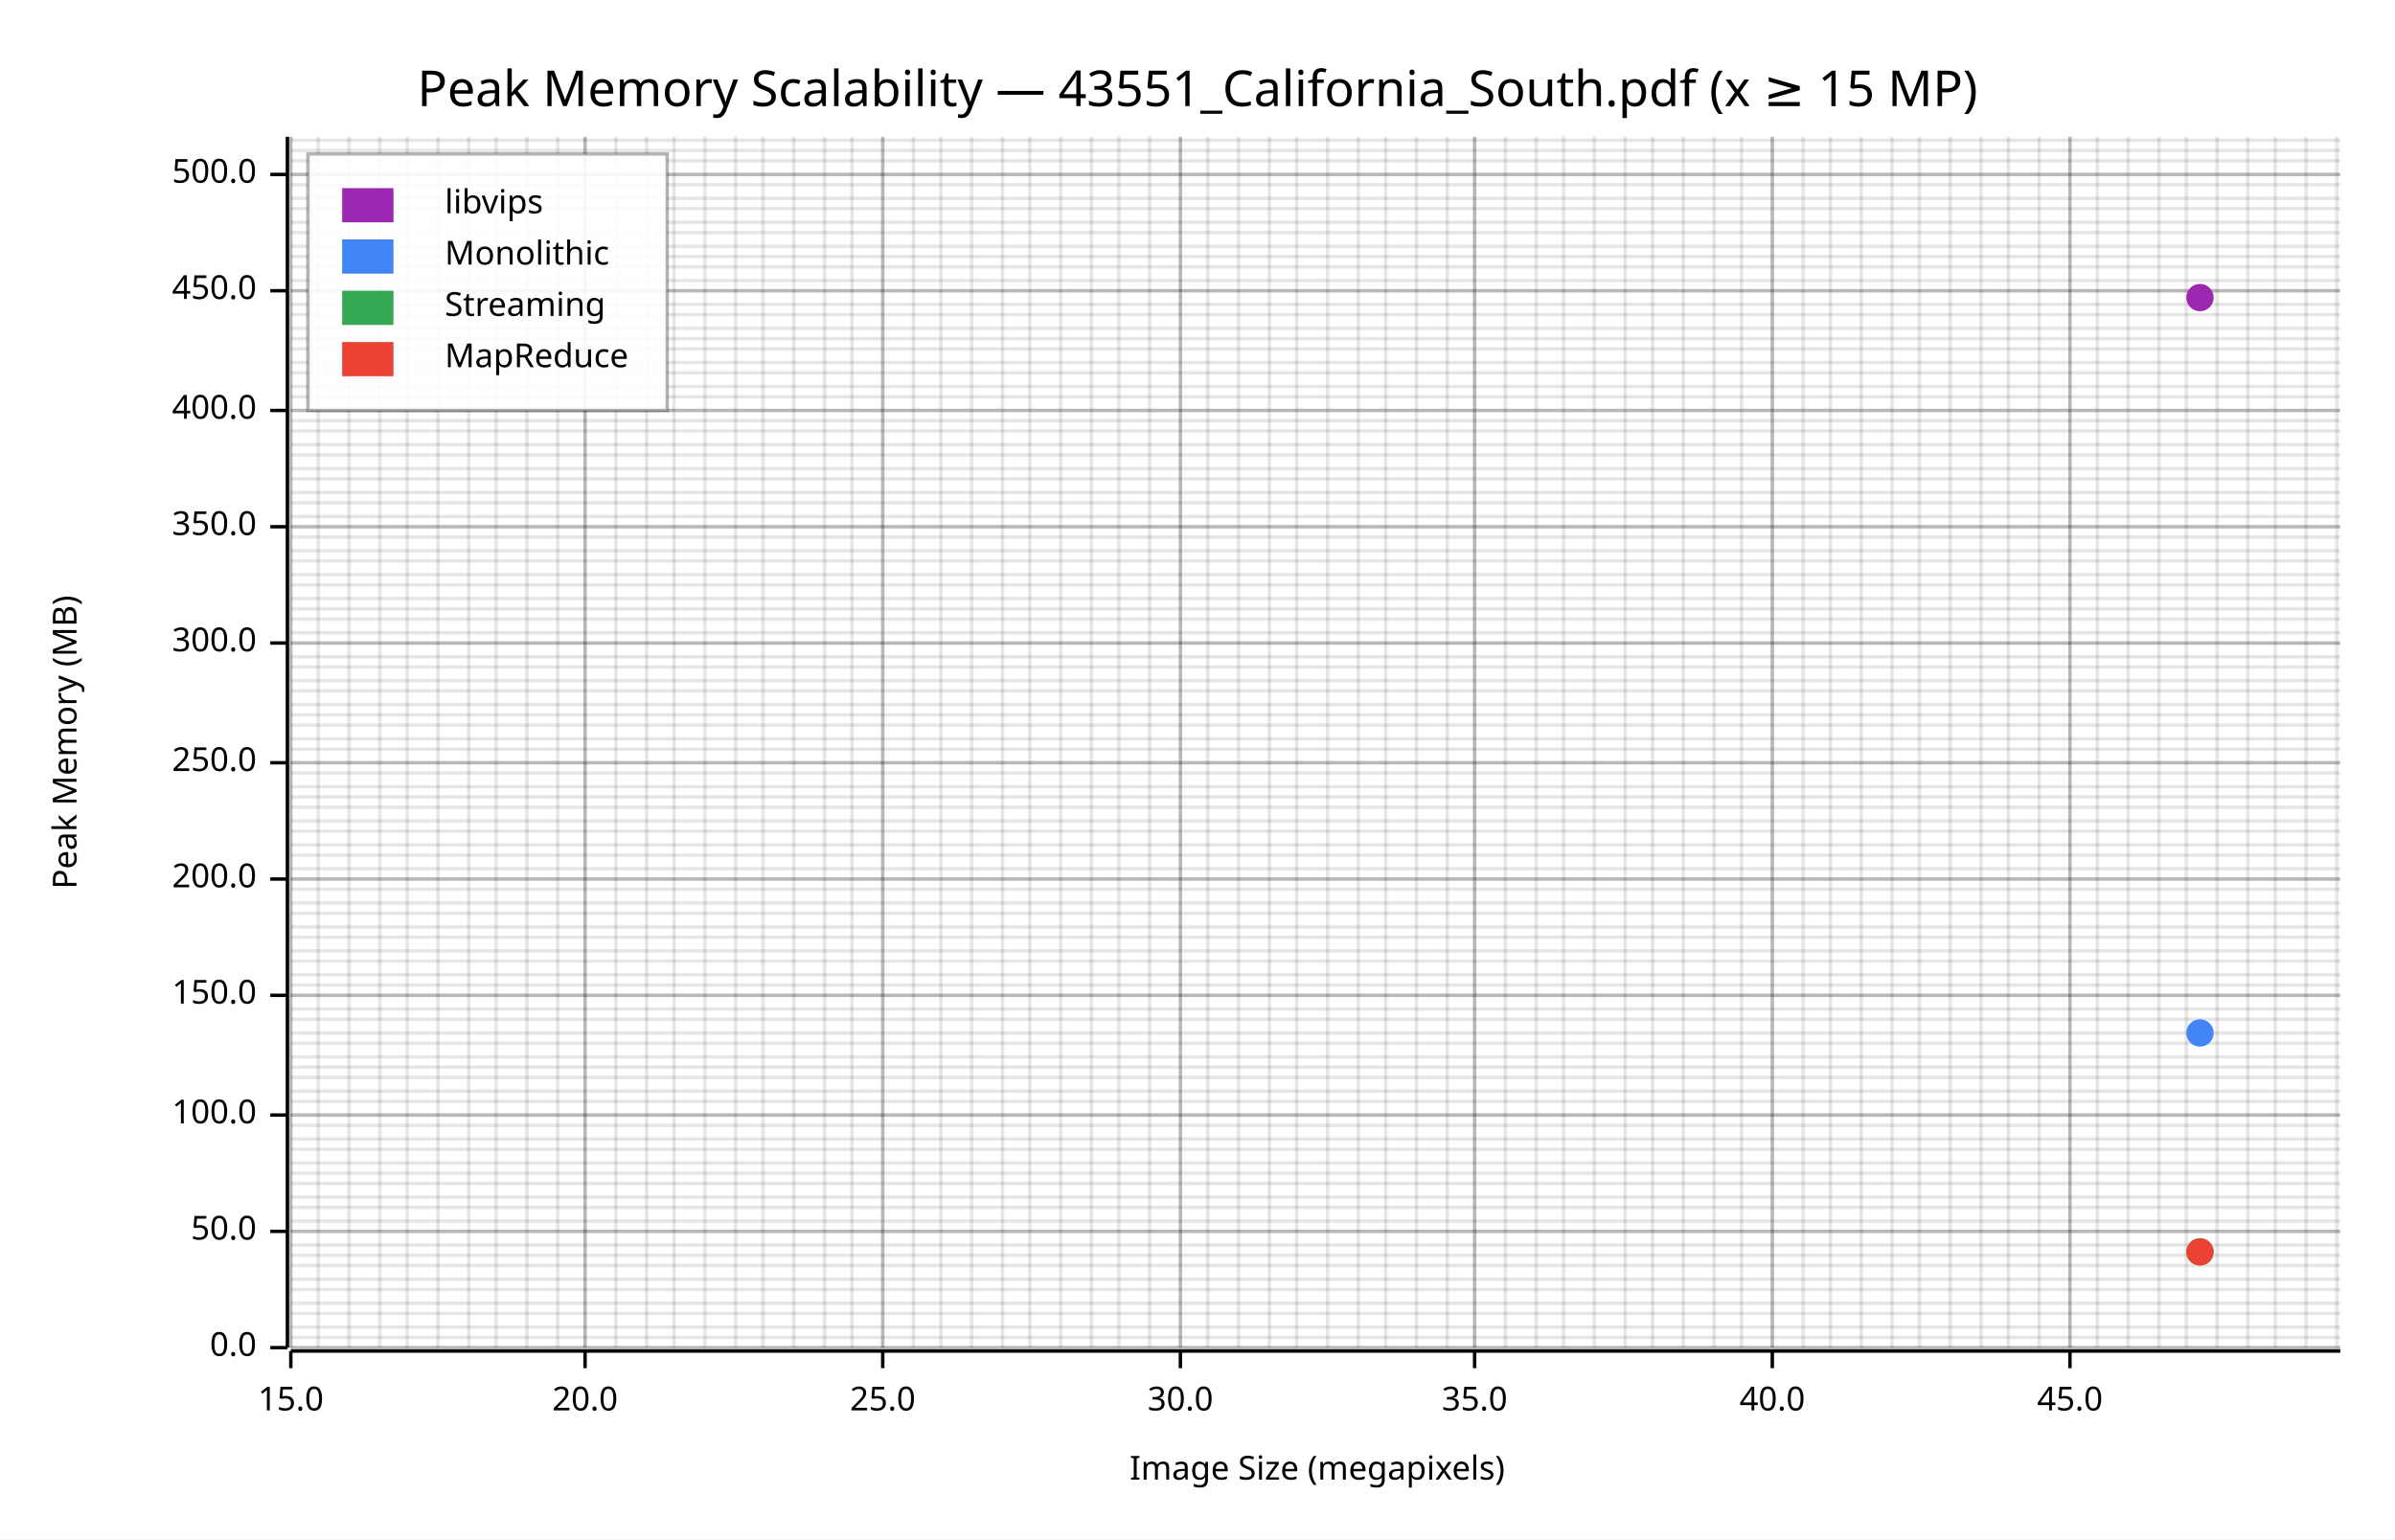
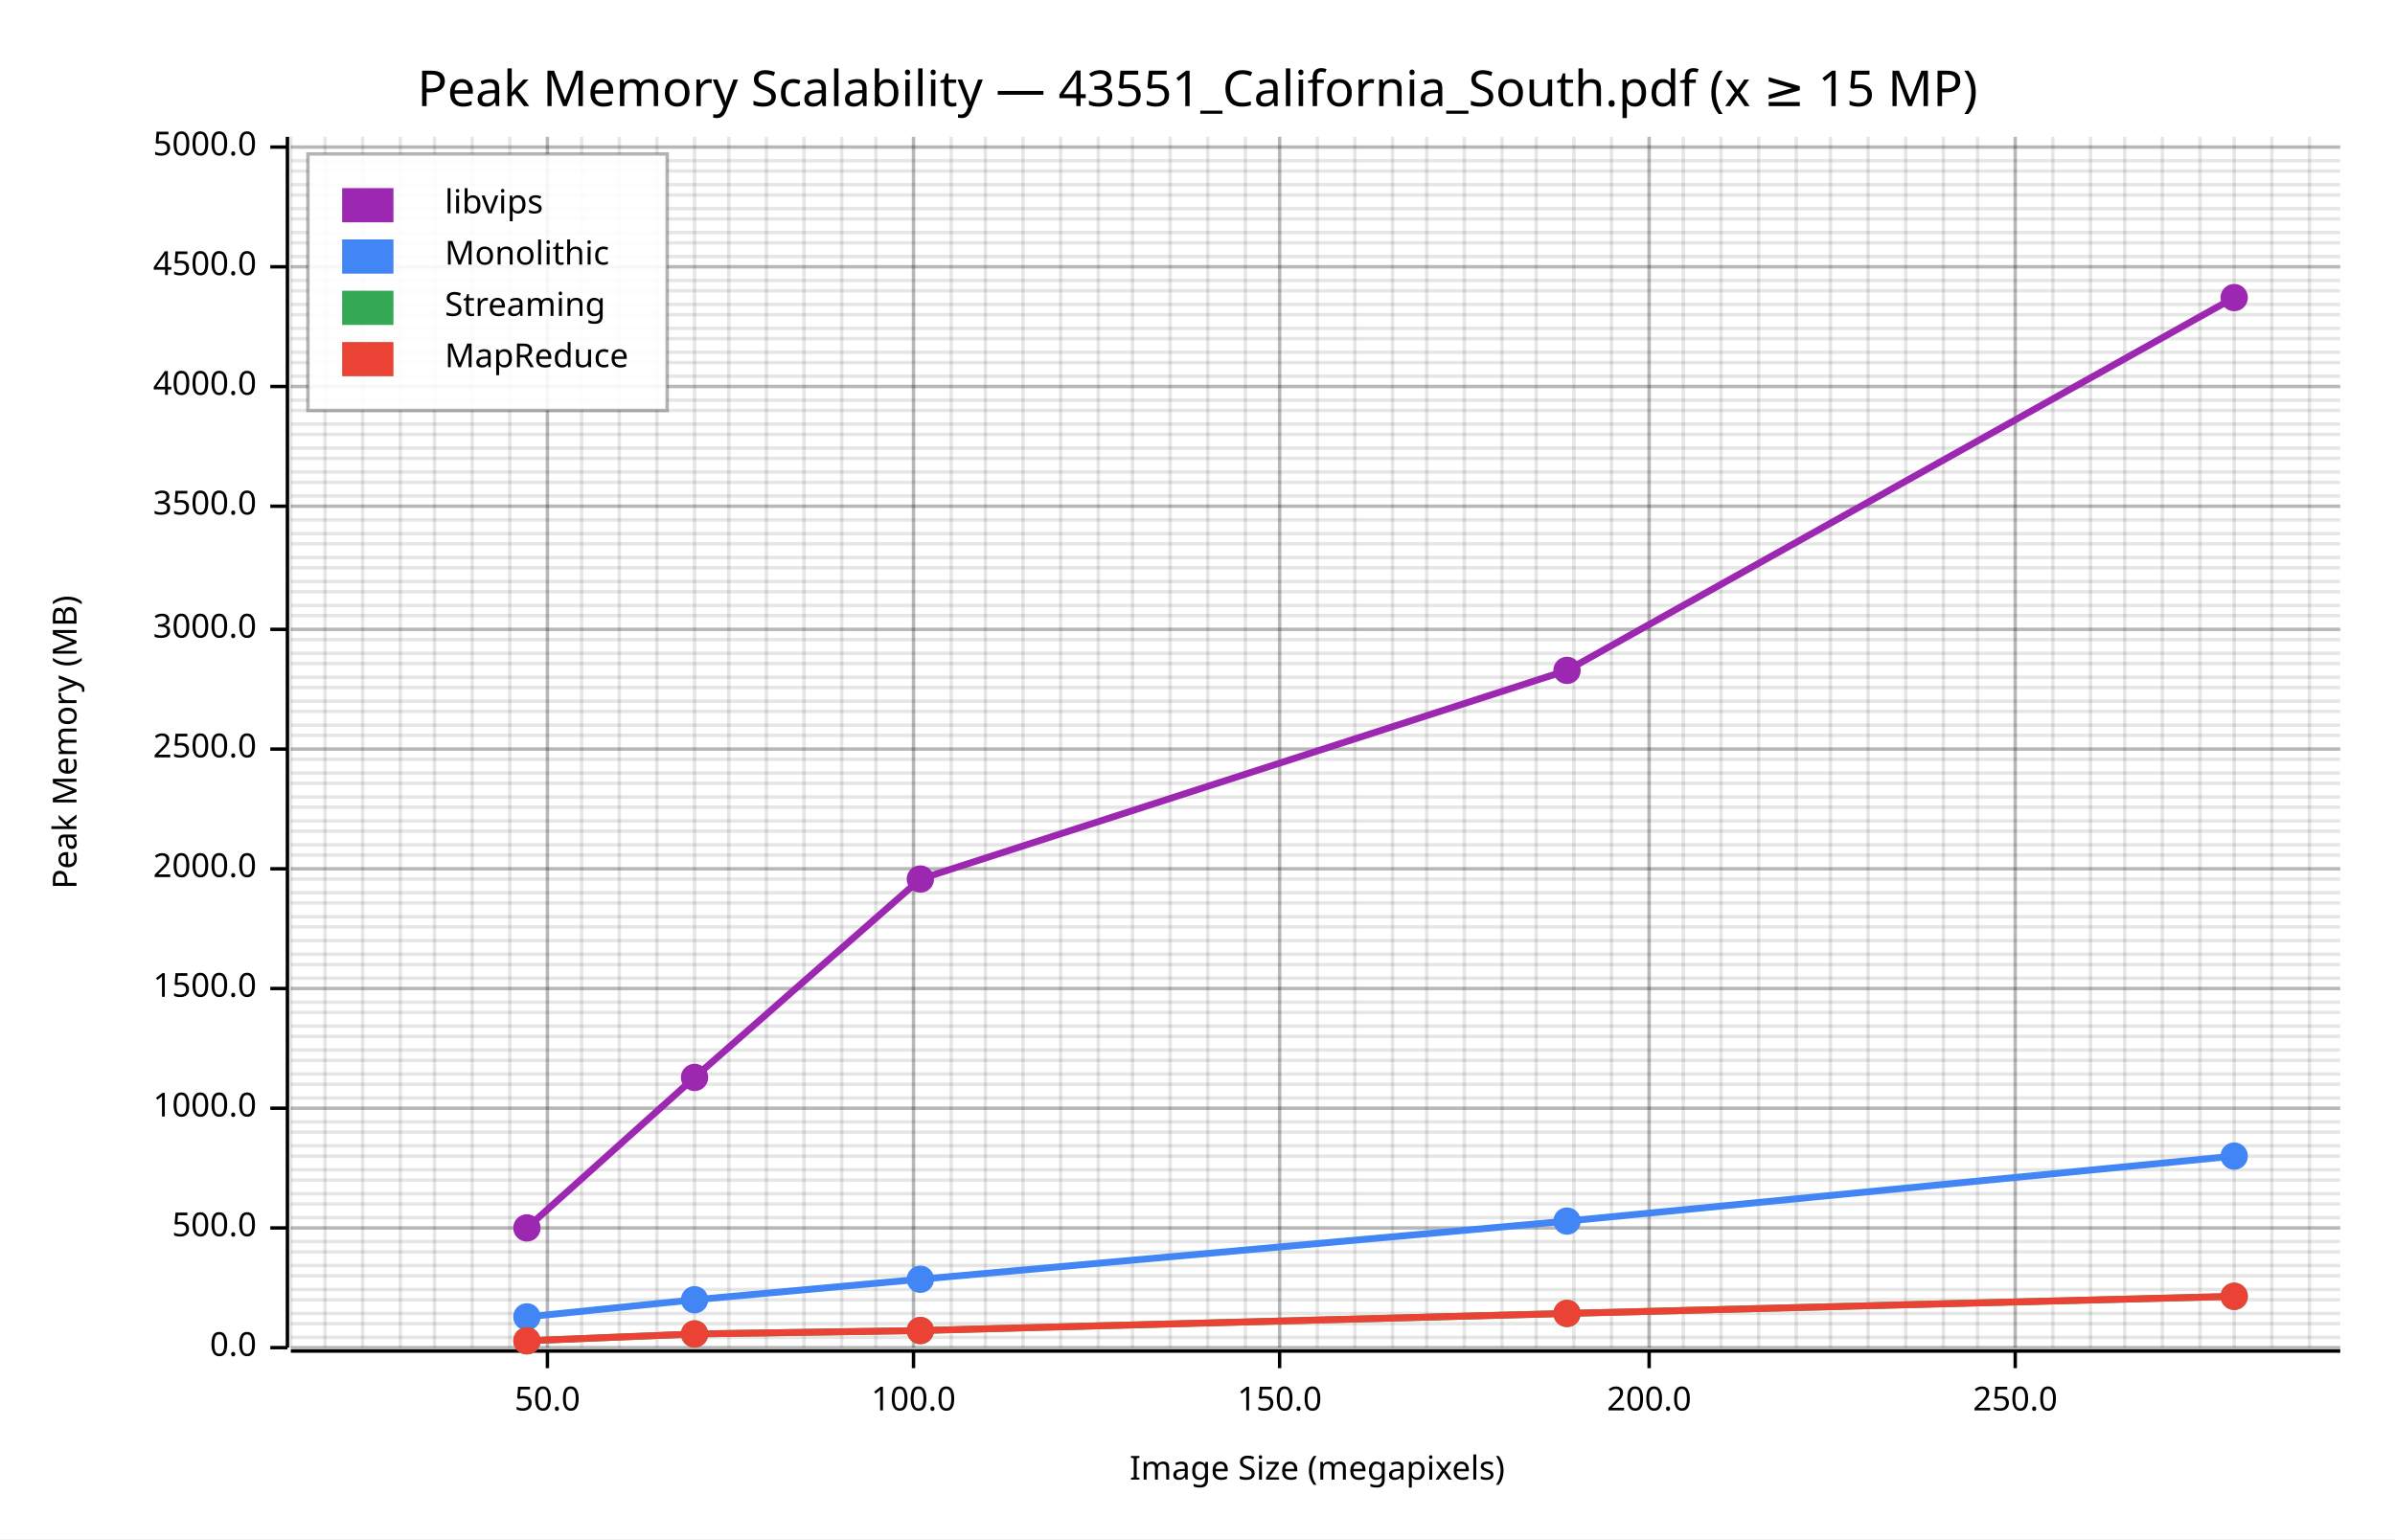
<svg xmlns="http://www.w3.org/2000/svg" width="700" height="450" viewBox="0 0 700 450">
  <rect x="0" y="0" width="700" height="450" opacity="1" fill="#FFFFFF" stroke="none" />
  <text x="350" y="20" dy="0.76em" text-anchor="middle" font-family="sans-serif" font-size="14.516" opacity="1" fill="#000000">
Peak Memory Scalability — 43551_California_South.pdf  (x ≥ 15 MP)
</text>
  <line opacity="0.1" stroke="#000000" stroke-width="1" x1="85" y1="394" x2="85" y2="40" />
-   <line opacity="0.1" stroke="#000000" stroke-width="1" x1="93" y1="394" x2="93" y2="40" />
-   <line opacity="0.1" stroke="#000000" stroke-width="1" x1="102" y1="394" x2="102" y2="40" />
-   <line opacity="0.1" stroke="#000000" stroke-width="1" x1="111" y1="394" x2="111" y2="40" />
-   <line opacity="0.1" stroke="#000000" stroke-width="1" x1="119" y1="394" x2="119" y2="40" />
-   <line opacity="0.1" stroke="#000000" stroke-width="1" x1="128" y1="394" x2="128" y2="40" />
-   <line opacity="0.1" stroke="#000000" stroke-width="1" x1="137" y1="394" x2="137" y2="40" />
-   <line opacity="0.1" stroke="#000000" stroke-width="1" x1="145" y1="394" x2="145" y2="40" />
-   <line opacity="0.1" stroke="#000000" stroke-width="1" x1="154" y1="394" x2="154" y2="40" />
-   <line opacity="0.1" stroke="#000000" stroke-width="1" x1="163" y1="394" x2="163" y2="40" />
-   <line opacity="0.1" stroke="#000000" stroke-width="1" x1="171" y1="394" x2="171" y2="40" />
-   <line opacity="0.1" stroke="#000000" stroke-width="1" x1="180" y1="394" x2="180" y2="40" />
-   <line opacity="0.1" stroke="#000000" stroke-width="1" x1="189" y1="394" x2="189" y2="40" />
-   <line opacity="0.1" stroke="#000000" stroke-width="1" x1="197" y1="394" x2="197" y2="40" />
-   <line opacity="0.1" stroke="#000000" stroke-width="1" x1="206" y1="394" x2="206" y2="40" />
-   <line opacity="0.1" stroke="#000000" stroke-width="1" x1="215" y1="394" x2="215" y2="40" />
-   <line opacity="0.1" stroke="#000000" stroke-width="1" x1="223" y1="394" x2="223" y2="40" />
-   <line opacity="0.1" stroke="#000000" stroke-width="1" x1="232" y1="394" x2="232" y2="40" />
-   <line opacity="0.1" stroke="#000000" stroke-width="1" x1="241" y1="394" x2="241" y2="40" />
-   <line opacity="0.1" stroke="#000000" stroke-width="1" x1="249" y1="394" x2="249" y2="40" />
-   <line opacity="0.1" stroke="#000000" stroke-width="1" x1="258" y1="394" x2="258" y2="40" />
+   <line opacity="0.1" stroke="#000000" stroke-width="1" x1="95" y1="394" x2="95" y2="40" />
+   <line opacity="0.1" stroke="#000000" stroke-width="1" x1="106" y1="394" x2="106" y2="40" />
+   <line opacity="0.1" stroke="#000000" stroke-width="1" x1="117" y1="394" x2="117" y2="40" />
+   <line opacity="0.1" stroke="#000000" stroke-width="1" x1="127" y1="394" x2="127" y2="40" />
+   <line opacity="0.1" stroke="#000000" stroke-width="1" x1="138" y1="394" x2="138" y2="40" />
+   <line opacity="0.1" stroke="#000000" stroke-width="1" x1="149" y1="394" x2="149" y2="40" />
+   <line opacity="0.1" stroke="#000000" stroke-width="1" x1="160" y1="394" x2="160" y2="40" />
+   <line opacity="0.1" stroke="#000000" stroke-width="1" x1="170" y1="394" x2="170" y2="40" />
+   <line opacity="0.1" stroke="#000000" stroke-width="1" x1="181" y1="394" x2="181" y2="40" />
+   <line opacity="0.1" stroke="#000000" stroke-width="1" x1="192" y1="394" x2="192" y2="40" />
+   <line opacity="0.1" stroke="#000000" stroke-width="1" x1="203" y1="394" x2="203" y2="40" />
+   <line opacity="0.1" stroke="#000000" stroke-width="1" x1="213" y1="394" x2="213" y2="40" />
+   <line opacity="0.1" stroke="#000000" stroke-width="1" x1="224" y1="394" x2="224" y2="40" />
+   <line opacity="0.1" stroke="#000000" stroke-width="1" x1="235" y1="394" x2="235" y2="40" />
+   <line opacity="0.1" stroke="#000000" stroke-width="1" x1="246" y1="394" x2="246" y2="40" />
+   <line opacity="0.1" stroke="#000000" stroke-width="1" x1="256" y1="394" x2="256" y2="40" />
  <line opacity="0.1" stroke="#000000" stroke-width="1" x1="267" y1="394" x2="267" y2="40" />
-   <line opacity="0.1" stroke="#000000" stroke-width="1" x1="275" y1="394" x2="275" y2="40" />
-   <line opacity="0.1" stroke="#000000" stroke-width="1" x1="284" y1="394" x2="284" y2="40" />
-   <line opacity="0.1" stroke="#000000" stroke-width="1" x1="293" y1="394" x2="293" y2="40" />
-   <line opacity="0.1" stroke="#000000" stroke-width="1" x1="301" y1="394" x2="301" y2="40" />
+   <line opacity="0.1" stroke="#000000" stroke-width="1" x1="278" y1="394" x2="278" y2="40" />
+   <line opacity="0.1" stroke="#000000" stroke-width="1" x1="288" y1="394" x2="288" y2="40" />
+   <line opacity="0.1" stroke="#000000" stroke-width="1" x1="299" y1="394" x2="299" y2="40" />
  <line opacity="0.1" stroke="#000000" stroke-width="1" x1="310" y1="394" x2="310" y2="40" />
-   <line opacity="0.1" stroke="#000000" stroke-width="1" x1="319" y1="394" x2="319" y2="40" />
-   <line opacity="0.1" stroke="#000000" stroke-width="1" x1="327" y1="394" x2="327" y2="40" />
-   <line opacity="0.1" stroke="#000000" stroke-width="1" x1="336" y1="394" x2="336" y2="40" />
-   <line opacity="0.1" stroke="#000000" stroke-width="1" x1="345" y1="394" x2="345" y2="40" />
+   <line opacity="0.1" stroke="#000000" stroke-width="1" x1="321" y1="394" x2="321" y2="40" />
+   <line opacity="0.1" stroke="#000000" stroke-width="1" x1="331" y1="394" x2="331" y2="40" />
+   <line opacity="0.1" stroke="#000000" stroke-width="1" x1="342" y1="394" x2="342" y2="40" />
  <line opacity="0.1" stroke="#000000" stroke-width="1" x1="353" y1="394" x2="353" y2="40" />
-   <line opacity="0.1" stroke="#000000" stroke-width="1" x1="362" y1="394" x2="362" y2="40" />
-   <line opacity="0.1" stroke="#000000" stroke-width="1" x1="371" y1="394" x2="371" y2="40" />
-   <line opacity="0.1" stroke="#000000" stroke-width="1" x1="379" y1="394" x2="379" y2="40" />
-   <line opacity="0.1" stroke="#000000" stroke-width="1" x1="388" y1="394" x2="388" y2="40" />
-   <line opacity="0.1" stroke="#000000" stroke-width="1" x1="397" y1="394" x2="397" y2="40" />
-   <line opacity="0.1" stroke="#000000" stroke-width="1" x1="405" y1="394" x2="405" y2="40" />
-   <line opacity="0.1" stroke="#000000" stroke-width="1" x1="414" y1="394" x2="414" y2="40" />
-   <line opacity="0.1" stroke="#000000" stroke-width="1" x1="423" y1="394" x2="423" y2="40" />
-   <line opacity="0.1" stroke="#000000" stroke-width="1" x1="431" y1="394" x2="431" y2="40" />
-   <line opacity="0.1" stroke="#000000" stroke-width="1" x1="440" y1="394" x2="440" y2="40" />
+   <line opacity="0.1" stroke="#000000" stroke-width="1" x1="364" y1="394" x2="364" y2="40" />
+   <line opacity="0.1" stroke="#000000" stroke-width="1" x1="374" y1="394" x2="374" y2="40" />
+   <line opacity="0.1" stroke="#000000" stroke-width="1" x1="385" y1="394" x2="385" y2="40" />
+   <line opacity="0.1" stroke="#000000" stroke-width="1" x1="396" y1="394" x2="396" y2="40" />
+   <line opacity="0.1" stroke="#000000" stroke-width="1" x1="407" y1="394" x2="407" y2="40" />
+   <line opacity="0.1" stroke="#000000" stroke-width="1" x1="417" y1="394" x2="417" y2="40" />
+   <line opacity="0.1" stroke="#000000" stroke-width="1" x1="428" y1="394" x2="428" y2="40" />
+   <line opacity="0.1" stroke="#000000" stroke-width="1" x1="439" y1="394" x2="439" y2="40" />
  <line opacity="0.1" stroke="#000000" stroke-width="1" x1="449" y1="394" x2="449" y2="40" />
-   <line opacity="0.1" stroke="#000000" stroke-width="1" x1="457" y1="394" x2="457" y2="40" />
-   <line opacity="0.1" stroke="#000000" stroke-width="1" x1="466" y1="394" x2="466" y2="40" />
-   <line opacity="0.1" stroke="#000000" stroke-width="1" x1="475" y1="394" x2="475" y2="40" />
-   <line opacity="0.1" stroke="#000000" stroke-width="1" x1="483" y1="394" x2="483" y2="40" />
+   <line opacity="0.1" stroke="#000000" stroke-width="1" x1="460" y1="394" x2="460" y2="40" />
+   <line opacity="0.1" stroke="#000000" stroke-width="1" x1="471" y1="394" x2="471" y2="40" />
+   <line opacity="0.1" stroke="#000000" stroke-width="1" x1="482" y1="394" x2="482" y2="40" />
  <line opacity="0.1" stroke="#000000" stroke-width="1" x1="492" y1="394" x2="492" y2="40" />
-   <line opacity="0.1" stroke="#000000" stroke-width="1" x1="501" y1="394" x2="501" y2="40" />
-   <line opacity="0.1" stroke="#000000" stroke-width="1" x1="509" y1="394" x2="509" y2="40" />
-   <line opacity="0.1" stroke="#000000" stroke-width="1" x1="518" y1="394" x2="518" y2="40" />
-   <line opacity="0.1" stroke="#000000" stroke-width="1" x1="527" y1="394" x2="527" y2="40" />
+   <line opacity="0.1" stroke="#000000" stroke-width="1" x1="503" y1="394" x2="503" y2="40" />
+   <line opacity="0.1" stroke="#000000" stroke-width="1" x1="514" y1="394" x2="514" y2="40" />
+   <line opacity="0.1" stroke="#000000" stroke-width="1" x1="525" y1="394" x2="525" y2="40" />
  <line opacity="0.1" stroke="#000000" stroke-width="1" x1="535" y1="394" x2="535" y2="40" />
-   <line opacity="0.1" stroke="#000000" stroke-width="1" x1="544" y1="394" x2="544" y2="40" />
-   <line opacity="0.1" stroke="#000000" stroke-width="1" x1="553" y1="394" x2="553" y2="40" />
-   <line opacity="0.1" stroke="#000000" stroke-width="1" x1="561" y1="394" x2="561" y2="40" />
-   <line opacity="0.1" stroke="#000000" stroke-width="1" x1="570" y1="394" x2="570" y2="40" />
-   <line opacity="0.1" stroke="#000000" stroke-width="1" x1="579" y1="394" x2="579" y2="40" />
-   <line opacity="0.1" stroke="#000000" stroke-width="1" x1="587" y1="394" x2="587" y2="40" />
-   <line opacity="0.1" stroke="#000000" stroke-width="1" x1="596" y1="394" x2="596" y2="40" />
-   <line opacity="0.1" stroke="#000000" stroke-width="1" x1="605" y1="394" x2="605" y2="40" />
-   <line opacity="0.1" stroke="#000000" stroke-width="1" x1="613" y1="394" x2="613" y2="40" />
-   <line opacity="0.1" stroke="#000000" stroke-width="1" x1="622" y1="394" x2="622" y2="40" />
-   <line opacity="0.1" stroke="#000000" stroke-width="1" x1="631" y1="394" x2="631" y2="40" />
-   <line opacity="0.1" stroke="#000000" stroke-width="1" x1="639" y1="394" x2="639" y2="40" />
-   <line opacity="0.1" stroke="#000000" stroke-width="1" x1="648" y1="394" x2="648" y2="40" />
-   <line opacity="0.1" stroke="#000000" stroke-width="1" x1="657" y1="394" x2="657" y2="40" />
-   <line opacity="0.1" stroke="#000000" stroke-width="1" x1="665" y1="394" x2="665" y2="40" />
-   <line opacity="0.1" stroke="#000000" stroke-width="1" x1="674" y1="394" x2="674" y2="40" />
-   <line opacity="0.1" stroke="#000000" stroke-width="1" x1="683" y1="394" x2="683" y2="40" />
+   <line opacity="0.1" stroke="#000000" stroke-width="1" x1="546" y1="394" x2="546" y2="40" />
+   <line opacity="0.1" stroke="#000000" stroke-width="1" x1="557" y1="394" x2="557" y2="40" />
+   <line opacity="0.1" stroke="#000000" stroke-width="1" x1="568" y1="394" x2="568" y2="40" />
+   <line opacity="0.1" stroke="#000000" stroke-width="1" x1="578" y1="394" x2="578" y2="40" />
+   <line opacity="0.1" stroke="#000000" stroke-width="1" x1="589" y1="394" x2="589" y2="40" />
+   <line opacity="0.1" stroke="#000000" stroke-width="1" x1="600" y1="394" x2="600" y2="40" />
+   <line opacity="0.1" stroke="#000000" stroke-width="1" x1="611" y1="394" x2="611" y2="40" />
+   <line opacity="0.1" stroke="#000000" stroke-width="1" x1="621" y1="394" x2="621" y2="40" />
+   <line opacity="0.1" stroke="#000000" stroke-width="1" x1="632" y1="394" x2="632" y2="40" />
+   <line opacity="0.1" stroke="#000000" stroke-width="1" x1="643" y1="394" x2="643" y2="40" />
+   <line opacity="0.1" stroke="#000000" stroke-width="1" x1="653" y1="394" x2="653" y2="40" />
+   <line opacity="0.1" stroke="#000000" stroke-width="1" x1="664" y1="394" x2="664" y2="40" />
+   <line opacity="0.1" stroke="#000000" stroke-width="1" x1="675" y1="394" x2="675" y2="40" />
  <line opacity="0.1" stroke="#000000" stroke-width="1" x1="85" y1="394" x2="684" y2="394" />
  <line opacity="0.1" stroke="#000000" stroke-width="1" x1="85" y1="391" x2="684" y2="391" />
-   <line opacity="0.1" stroke="#000000" stroke-width="1" x1="85" y1="388" x2="684" y2="388" />
+   <line opacity="0.1" stroke="#000000" stroke-width="1" x1="85" y1="387" x2="684" y2="387" />
  <line opacity="0.1" stroke="#000000" stroke-width="1" x1="85" y1="384" x2="684" y2="384" />
-   <line opacity="0.1" stroke="#000000" stroke-width="1" x1="85" y1="381" x2="684" y2="381" />
+   <line opacity="0.1" stroke="#000000" stroke-width="1" x1="85" y1="380" x2="684" y2="380" />
  <line opacity="0.1" stroke="#000000" stroke-width="1" x1="85" y1="377" x2="684" y2="377" />
-   <line opacity="0.1" stroke="#000000" stroke-width="1" x1="85" y1="374" x2="684" y2="374" />
+   <line opacity="0.1" stroke="#000000" stroke-width="1" x1="85" y1="373" x2="684" y2="373" />
  <line opacity="0.1" stroke="#000000" stroke-width="1" x1="85" y1="370" x2="684" y2="370" />
-   <line opacity="0.1" stroke="#000000" stroke-width="1" x1="85" y1="367" x2="684" y2="367" />
-   <line opacity="0.1" stroke="#000000" stroke-width="1" x1="85" y1="364" x2="684" y2="364" />
-   <line opacity="0.1" stroke="#000000" stroke-width="1" x1="85" y1="360" x2="684" y2="360" />
-   <line opacity="0.1" stroke="#000000" stroke-width="1" x1="85" y1="357" x2="684" y2="357" />
-   <line opacity="0.1" stroke="#000000" stroke-width="1" x1="85" y1="353" x2="684" y2="353" />
-   <line opacity="0.1" stroke="#000000" stroke-width="1" x1="85" y1="350" x2="684" y2="350" />
-   <line opacity="0.1" stroke="#000000" stroke-width="1" x1="85" y1="346" x2="684" y2="346" />
-   <line opacity="0.1" stroke="#000000" stroke-width="1" x1="85" y1="343" x2="684" y2="343" />
-   <line opacity="0.1" stroke="#000000" stroke-width="1" x1="85" y1="340" x2="684" y2="340" />
-   <line opacity="0.1" stroke="#000000" stroke-width="1" x1="85" y1="336" x2="684" y2="336" />
-   <line opacity="0.1" stroke="#000000" stroke-width="1" x1="85" y1="333" x2="684" y2="333" />
-   <line opacity="0.1" stroke="#000000" stroke-width="1" x1="85" y1="329" x2="684" y2="329" />
-   <line opacity="0.1" stroke="#000000" stroke-width="1" x1="85" y1="326" x2="684" y2="326" />
-   <line opacity="0.1" stroke="#000000" stroke-width="1" x1="85" y1="322" x2="684" y2="322" />
-   <line opacity="0.1" stroke="#000000" stroke-width="1" x1="85" y1="319" x2="684" y2="319" />
-   <line opacity="0.1" stroke="#000000" stroke-width="1" x1="85" y1="315" x2="684" y2="315" />
-   <line opacity="0.1" stroke="#000000" stroke-width="1" x1="85" y1="312" x2="684" y2="312" />
-   <line opacity="0.1" stroke="#000000" stroke-width="1" x1="85" y1="309" x2="684" y2="309" />
-   <line opacity="0.1" stroke="#000000" stroke-width="1" x1="85" y1="305" x2="684" y2="305" />
-   <line opacity="0.1" stroke="#000000" stroke-width="1" x1="85" y1="302" x2="684" y2="302" />
-   <line opacity="0.1" stroke="#000000" stroke-width="1" x1="85" y1="298" x2="684" y2="298" />
-   <line opacity="0.1" stroke="#000000" stroke-width="1" x1="85" y1="295" x2="684" y2="295" />
-   <line opacity="0.1" stroke="#000000" stroke-width="1" x1="85" y1="291" x2="684" y2="291" />
-   <line opacity="0.1" stroke="#000000" stroke-width="1" x1="85" y1="288" x2="684" y2="288" />
-   <line opacity="0.1" stroke="#000000" stroke-width="1" x1="85" y1="285" x2="684" y2="285" />
-   <line opacity="0.1" stroke="#000000" stroke-width="1" x1="85" y1="281" x2="684" y2="281" />
-   <line opacity="0.1" stroke="#000000" stroke-width="1" x1="85" y1="278" x2="684" y2="278" />
-   <line opacity="0.1" stroke="#000000" stroke-width="1" x1="85" y1="274" x2="684" y2="274" />
+   <line opacity="0.1" stroke="#000000" stroke-width="1" x1="85" y1="366" x2="684" y2="366" />
+   <line opacity="0.1" stroke="#000000" stroke-width="1" x1="85" y1="363" x2="684" y2="363" />
+   <line opacity="0.1" stroke="#000000" stroke-width="1" x1="85" y1="359" x2="684" y2="359" />
+   <line opacity="0.1" stroke="#000000" stroke-width="1" x1="85" y1="356" x2="684" y2="356" />
+   <line opacity="0.1" stroke="#000000" stroke-width="1" x1="85" y1="352" x2="684" y2="352" />
+   <line opacity="0.1" stroke="#000000" stroke-width="1" x1="85" y1="349" x2="684" y2="349" />
+   <line opacity="0.1" stroke="#000000" stroke-width="1" x1="85" y1="345" x2="684" y2="345" />
+   <line opacity="0.1" stroke="#000000" stroke-width="1" x1="85" y1="342" x2="684" y2="342" />
+   <line opacity="0.1" stroke="#000000" stroke-width="1" x1="85" y1="338" x2="684" y2="338" />
+   <line opacity="0.1" stroke="#000000" stroke-width="1" x1="85" y1="335" x2="684" y2="335" />
+   <line opacity="0.1" stroke="#000000" stroke-width="1" x1="85" y1="331" x2="684" y2="331" />
+   <line opacity="0.1" stroke="#000000" stroke-width="1" x1="85" y1="328" x2="684" y2="328" />
+   <line opacity="0.1" stroke="#000000" stroke-width="1" x1="85" y1="324" x2="684" y2="324" />
+   <line opacity="0.1" stroke="#000000" stroke-width="1" x1="85" y1="321" x2="684" y2="321" />
+   <line opacity="0.1" stroke="#000000" stroke-width="1" x1="85" y1="317" x2="684" y2="317" />
+   <line opacity="0.1" stroke="#000000" stroke-width="1" x1="85" y1="314" x2="684" y2="314" />
+   <line opacity="0.1" stroke="#000000" stroke-width="1" x1="85" y1="310" x2="684" y2="310" />
+   <line opacity="0.1" stroke="#000000" stroke-width="1" x1="85" y1="307" x2="684" y2="307" />
+   <line opacity="0.1" stroke="#000000" stroke-width="1" x1="85" y1="303" x2="684" y2="303" />
+   <line opacity="0.1" stroke="#000000" stroke-width="1" x1="85" y1="300" x2="684" y2="300" />
+   <line opacity="0.1" stroke="#000000" stroke-width="1" x1="85" y1="296" x2="684" y2="296" />
+   <line opacity="0.1" stroke="#000000" stroke-width="1" x1="85" y1="293" x2="684" y2="293" />
+   <line opacity="0.1" stroke="#000000" stroke-width="1" x1="85" y1="289" x2="684" y2="289" />
+   <line opacity="0.1" stroke="#000000" stroke-width="1" x1="85" y1="286" x2="684" y2="286" />
+   <line opacity="0.1" stroke="#000000" stroke-width="1" x1="85" y1="282" x2="684" y2="282" />
+   <line opacity="0.1" stroke="#000000" stroke-width="1" x1="85" y1="279" x2="684" y2="279" />
+   <line opacity="0.1" stroke="#000000" stroke-width="1" x1="85" y1="275" x2="684" y2="275" />
  <line opacity="0.1" stroke="#000000" stroke-width="1" x1="85" y1="271" x2="684" y2="271" />
-   <line opacity="0.1" stroke="#000000" stroke-width="1" x1="85" y1="267" x2="684" y2="267" />
+   <line opacity="0.1" stroke="#000000" stroke-width="1" x1="85" y1="268" x2="684" y2="268" />
  <line opacity="0.1" stroke="#000000" stroke-width="1" x1="85" y1="264" x2="684" y2="264" />
-   <line opacity="0.1" stroke="#000000" stroke-width="1" x1="85" y1="260" x2="684" y2="260" />
+   <line opacity="0.1" stroke="#000000" stroke-width="1" x1="85" y1="261" x2="684" y2="261" />
  <line opacity="0.1" stroke="#000000" stroke-width="1" x1="85" y1="257" x2="684" y2="257" />
  <line opacity="0.1" stroke="#000000" stroke-width="1" x1="85" y1="254" x2="684" y2="254" />
  <line opacity="0.1" stroke="#000000" stroke-width="1" x1="85" y1="250" x2="684" y2="250" />
  <line opacity="0.1" stroke="#000000" stroke-width="1" x1="85" y1="247" x2="684" y2="247" />
  <line opacity="0.1" stroke="#000000" stroke-width="1" x1="85" y1="243" x2="684" y2="243" />
  <line opacity="0.1" stroke="#000000" stroke-width="1" x1="85" y1="240" x2="684" y2="240" />
  <line opacity="0.1" stroke="#000000" stroke-width="1" x1="85" y1="236" x2="684" y2="236" />
  <line opacity="0.1" stroke="#000000" stroke-width="1" x1="85" y1="233" x2="684" y2="233" />
-   <line opacity="0.1" stroke="#000000" stroke-width="1" x1="85" y1="230" x2="684" y2="230" />
+   <line opacity="0.1" stroke="#000000" stroke-width="1" x1="85" y1="229" x2="684" y2="229" />
  <line opacity="0.1" stroke="#000000" stroke-width="1" x1="85" y1="226" x2="684" y2="226" />
-   <line opacity="0.1" stroke="#000000" stroke-width="1" x1="85" y1="223" x2="684" y2="223" />
+   <line opacity="0.1" stroke="#000000" stroke-width="1" x1="85" y1="222" x2="684" y2="222" />
  <line opacity="0.1" stroke="#000000" stroke-width="1" x1="85" y1="219" x2="684" y2="219" />
-   <line opacity="0.1" stroke="#000000" stroke-width="1" x1="85" y1="216" x2="684" y2="216" />
+   <line opacity="0.1" stroke="#000000" stroke-width="1" x1="85" y1="215" x2="684" y2="215" />
  <line opacity="0.1" stroke="#000000" stroke-width="1" x1="85" y1="212" x2="684" y2="212" />
-   <line opacity="0.1" stroke="#000000" stroke-width="1" x1="85" y1="209" x2="684" y2="209" />
-   <line opacity="0.1" stroke="#000000" stroke-width="1" x1="85" y1="206" x2="684" y2="206" />
-   <line opacity="0.1" stroke="#000000" stroke-width="1" x1="85" y1="202" x2="684" y2="202" />
-   <line opacity="0.1" stroke="#000000" stroke-width="1" x1="85" y1="199" x2="684" y2="199" />
-   <line opacity="0.1" stroke="#000000" stroke-width="1" x1="85" y1="195" x2="684" y2="195" />
-   <line opacity="0.1" stroke="#000000" stroke-width="1" x1="85" y1="192" x2="684" y2="192" />
-   <line opacity="0.1" stroke="#000000" stroke-width="1" x1="85" y1="188" x2="684" y2="188" />
-   <line opacity="0.1" stroke="#000000" stroke-width="1" x1="85" y1="185" x2="684" y2="185" />
-   <line opacity="0.1" stroke="#000000" stroke-width="1" x1="85" y1="181" x2="684" y2="181" />
-   <line opacity="0.1" stroke="#000000" stroke-width="1" x1="85" y1="178" x2="684" y2="178" />
-   <line opacity="0.1" stroke="#000000" stroke-width="1" x1="85" y1="175" x2="684" y2="175" />
-   <line opacity="0.1" stroke="#000000" stroke-width="1" x1="85" y1="171" x2="684" y2="171" />
-   <line opacity="0.1" stroke="#000000" stroke-width="1" x1="85" y1="168" x2="684" y2="168" />
-   <line opacity="0.1" stroke="#000000" stroke-width="1" x1="85" y1="164" x2="684" y2="164" />
-   <line opacity="0.1" stroke="#000000" stroke-width="1" x1="85" y1="161" x2="684" y2="161" />
-   <line opacity="0.1" stroke="#000000" stroke-width="1" x1="85" y1="157" x2="684" y2="157" />
-   <line opacity="0.1" stroke="#000000" stroke-width="1" x1="85" y1="154" x2="684" y2="154" />
-   <line opacity="0.1" stroke="#000000" stroke-width="1" x1="85" y1="151" x2="684" y2="151" />
-   <line opacity="0.1" stroke="#000000" stroke-width="1" x1="85" y1="147" x2="684" y2="147" />
-   <line opacity="0.1" stroke="#000000" stroke-width="1" x1="85" y1="144" x2="684" y2="144" />
-   <line opacity="0.1" stroke="#000000" stroke-width="1" x1="85" y1="140" x2="684" y2="140" />
-   <line opacity="0.1" stroke="#000000" stroke-width="1" x1="85" y1="137" x2="684" y2="137" />
-   <line opacity="0.1" stroke="#000000" stroke-width="1" x1="85" y1="133" x2="684" y2="133" />
-   <line opacity="0.1" stroke="#000000" stroke-width="1" x1="85" y1="130" x2="684" y2="130" />
-   <line opacity="0.1" stroke="#000000" stroke-width="1" x1="85" y1="126" x2="684" y2="126" />
-   <line opacity="0.1" stroke="#000000" stroke-width="1" x1="85" y1="123" x2="684" y2="123" />
+   <line opacity="0.1" stroke="#000000" stroke-width="1" x1="85" y1="208" x2="684" y2="208" />
+   <line opacity="0.1" stroke="#000000" stroke-width="1" x1="85" y1="205" x2="684" y2="205" />
+   <line opacity="0.1" stroke="#000000" stroke-width="1" x1="85" y1="201" x2="684" y2="201" />
+   <line opacity="0.1" stroke="#000000" stroke-width="1" x1="85" y1="198" x2="684" y2="198" />
+   <line opacity="0.1" stroke="#000000" stroke-width="1" x1="85" y1="194" x2="684" y2="194" />
+   <line opacity="0.1" stroke="#000000" stroke-width="1" x1="85" y1="191" x2="684" y2="191" />
+   <line opacity="0.1" stroke="#000000" stroke-width="1" x1="85" y1="187" x2="684" y2="187" />
+   <line opacity="0.1" stroke="#000000" stroke-width="1" x1="85" y1="184" x2="684" y2="184" />
+   <line opacity="0.1" stroke="#000000" stroke-width="1" x1="85" y1="180" x2="684" y2="180" />
+   <line opacity="0.1" stroke="#000000" stroke-width="1" x1="85" y1="177" x2="684" y2="177" />
+   <line opacity="0.1" stroke="#000000" stroke-width="1" x1="85" y1="173" x2="684" y2="173" />
+   <line opacity="0.1" stroke="#000000" stroke-width="1" x1="85" y1="170" x2="684" y2="170" />
+   <line opacity="0.1" stroke="#000000" stroke-width="1" x1="85" y1="166" x2="684" y2="166" />
+   <line opacity="0.1" stroke="#000000" stroke-width="1" x1="85" y1="163" x2="684" y2="163" />
+   <line opacity="0.1" stroke="#000000" stroke-width="1" x1="85" y1="159" x2="684" y2="159" />
+   <line opacity="0.1" stroke="#000000" stroke-width="1" x1="85" y1="156" x2="684" y2="156" />
+   <line opacity="0.1" stroke="#000000" stroke-width="1" x1="85" y1="152" x2="684" y2="152" />
+   <line opacity="0.1" stroke="#000000" stroke-width="1" x1="85" y1="148" x2="684" y2="148" />
+   <line opacity="0.1" stroke="#000000" stroke-width="1" x1="85" y1="145" x2="684" y2="145" />
+   <line opacity="0.1" stroke="#000000" stroke-width="1" x1="85" y1="141" x2="684" y2="141" />
+   <line opacity="0.1" stroke="#000000" stroke-width="1" x1="85" y1="138" x2="684" y2="138" />
+   <line opacity="0.1" stroke="#000000" stroke-width="1" x1="85" y1="134" x2="684" y2="134" />
+   <line opacity="0.1" stroke="#000000" stroke-width="1" x1="85" y1="131" x2="684" y2="131" />
+   <line opacity="0.1" stroke="#000000" stroke-width="1" x1="85" y1="127" x2="684" y2="127" />
+   <line opacity="0.1" stroke="#000000" stroke-width="1" x1="85" y1="124" x2="684" y2="124" />
  <line opacity="0.1" stroke="#000000" stroke-width="1" x1="85" y1="120" x2="684" y2="120" />
-   <line opacity="0.1" stroke="#000000" stroke-width="1" x1="85" y1="116" x2="684" y2="116" />
+   <line opacity="0.1" stroke="#000000" stroke-width="1" x1="85" y1="117" x2="684" y2="117" />
  <line opacity="0.1" stroke="#000000" stroke-width="1" x1="85" y1="113" x2="684" y2="113" />
-   <line opacity="0.1" stroke="#000000" stroke-width="1" x1="85" y1="109" x2="684" y2="109" />
+   <line opacity="0.1" stroke="#000000" stroke-width="1" x1="85" y1="110" x2="684" y2="110" />
  <line opacity="0.1" stroke="#000000" stroke-width="1" x1="85" y1="106" x2="684" y2="106" />
-   <line opacity="0.1" stroke="#000000" stroke-width="1" x1="85" y1="102" x2="684" y2="102" />
+   <line opacity="0.1" stroke="#000000" stroke-width="1" x1="85" y1="103" x2="684" y2="103" />
  <line opacity="0.1" stroke="#000000" stroke-width="1" x1="85" y1="99" x2="684" y2="99" />
  <line opacity="0.1" stroke="#000000" stroke-width="1" x1="85" y1="96" x2="684" y2="96" />
  <line opacity="0.1" stroke="#000000" stroke-width="1" x1="85" y1="92" x2="684" y2="92" />
  <line opacity="0.1" stroke="#000000" stroke-width="1" x1="85" y1="89" x2="684" y2="89" />
  <line opacity="0.1" stroke="#000000" stroke-width="1" x1="85" y1="85" x2="684" y2="85" />
  <line opacity="0.1" stroke="#000000" stroke-width="1" x1="85" y1="82" x2="684" y2="82" />
  <line opacity="0.1" stroke="#000000" stroke-width="1" x1="85" y1="78" x2="684" y2="78" />
  <line opacity="0.1" stroke="#000000" stroke-width="1" x1="85" y1="75" x2="684" y2="75" />
-   <line opacity="0.1" stroke="#000000" stroke-width="1" x1="85" y1="72" x2="684" y2="72" />
+   <line opacity="0.1" stroke="#000000" stroke-width="1" x1="85" y1="71" x2="684" y2="71" />
  <line opacity="0.1" stroke="#000000" stroke-width="1" x1="85" y1="68" x2="684" y2="68" />
-   <line opacity="0.1" stroke="#000000" stroke-width="1" x1="85" y1="65" x2="684" y2="65" />
+   <line opacity="0.1" stroke="#000000" stroke-width="1" x1="85" y1="64" x2="684" y2="64" />
  <line opacity="0.1" stroke="#000000" stroke-width="1" x1="85" y1="61" x2="684" y2="61" />
-   <line opacity="0.1" stroke="#000000" stroke-width="1" x1="85" y1="58" x2="684" y2="58" />
+   <line opacity="0.1" stroke="#000000" stroke-width="1" x1="85" y1="57" x2="684" y2="57" />
  <line opacity="0.1" stroke="#000000" stroke-width="1" x1="85" y1="54" x2="684" y2="54" />
-   <line opacity="0.1" stroke="#000000" stroke-width="1" x1="85" y1="51" x2="684" y2="51" />
+   <line opacity="0.1" stroke="#000000" stroke-width="1" x1="85" y1="50" x2="684" y2="50" />
  <line opacity="0.1" stroke="#000000" stroke-width="1" x1="85" y1="47" x2="684" y2="47" />
-   <line opacity="0.1" stroke="#000000" stroke-width="1" x1="85" y1="44" x2="684" y2="44" />
-   <line opacity="0.1" stroke="#000000" stroke-width="1" x1="85" y1="41" x2="684" y2="41" />
+   <line opacity="0.1" stroke="#000000" stroke-width="1" x1="85" y1="43" x2="684" y2="43" />
  <text x="15" y="217" dy="0.76em" text-anchor="middle" font-family="sans-serif" font-size="9.677" opacity="1" fill="#000000" transform="rotate(270, 15, 217)">
Peak Memory (MB)
</text>
  <text x="385" y="435" dy="-0.5ex" text-anchor="middle" font-family="sans-serif" font-size="9.677" opacity="1" fill="#000000">
Image Size (megapixels)
</text>
-   <line opacity="0.2" stroke="#000000" stroke-width="1" x1="85" y1="394" x2="85" y2="40" />
-   <line opacity="0.2" stroke="#000000" stroke-width="1" x1="171" y1="394" x2="171" y2="40" />
-   <line opacity="0.2" stroke="#000000" stroke-width="1" x1="258" y1="394" x2="258" y2="40" />
-   <line opacity="0.2" stroke="#000000" stroke-width="1" x1="345" y1="394" x2="345" y2="40" />
-   <line opacity="0.2" stroke="#000000" stroke-width="1" x1="431" y1="394" x2="431" y2="40" />
-   <line opacity="0.2" stroke="#000000" stroke-width="1" x1="518" y1="394" x2="518" y2="40" />
-   <line opacity="0.2" stroke="#000000" stroke-width="1" x1="605" y1="394" x2="605" y2="40" />
+   <line opacity="0.2" stroke="#000000" stroke-width="1" x1="160" y1="394" x2="160" y2="40" />
+   <line opacity="0.2" stroke="#000000" stroke-width="1" x1="267" y1="394" x2="267" y2="40" />
+   <line opacity="0.2" stroke="#000000" stroke-width="1" x1="374" y1="394" x2="374" y2="40" />
+   <line opacity="0.2" stroke="#000000" stroke-width="1" x1="482" y1="394" x2="482" y2="40" />
+   <line opacity="0.2" stroke="#000000" stroke-width="1" x1="589" y1="394" x2="589" y2="40" />
  <line opacity="0.2" stroke="#000000" stroke-width="1" x1="85" y1="394" x2="684" y2="394" />
-   <line opacity="0.2" stroke="#000000" stroke-width="1" x1="85" y1="360" x2="684" y2="360" />
-   <line opacity="0.2" stroke="#000000" stroke-width="1" x1="85" y1="326" x2="684" y2="326" />
-   <line opacity="0.2" stroke="#000000" stroke-width="1" x1="85" y1="291" x2="684" y2="291" />
-   <line opacity="0.2" stroke="#000000" stroke-width="1" x1="85" y1="257" x2="684" y2="257" />
-   <line opacity="0.2" stroke="#000000" stroke-width="1" x1="85" y1="223" x2="684" y2="223" />
-   <line opacity="0.2" stroke="#000000" stroke-width="1" x1="85" y1="188" x2="684" y2="188" />
-   <line opacity="0.2" stroke="#000000" stroke-width="1" x1="85" y1="154" x2="684" y2="154" />
-   <line opacity="0.2" stroke="#000000" stroke-width="1" x1="85" y1="120" x2="684" y2="120" />
-   <line opacity="0.2" stroke="#000000" stroke-width="1" x1="85" y1="85" x2="684" y2="85" />
-   <line opacity="0.2" stroke="#000000" stroke-width="1" x1="85" y1="51" x2="684" y2="51" />
+   <line opacity="0.2" stroke="#000000" stroke-width="1" x1="85" y1="359" x2="684" y2="359" />
+   <line opacity="0.2" stroke="#000000" stroke-width="1" x1="85" y1="324" x2="684" y2="324" />
+   <line opacity="0.2" stroke="#000000" stroke-width="1" x1="85" y1="289" x2="684" y2="289" />
+   <line opacity="0.2" stroke="#000000" stroke-width="1" x1="85" y1="254" x2="684" y2="254" />
+   <line opacity="0.2" stroke="#000000" stroke-width="1" x1="85" y1="219" x2="684" y2="219" />
+   <line opacity="0.2" stroke="#000000" stroke-width="1" x1="85" y1="184" x2="684" y2="184" />
+   <line opacity="0.2" stroke="#000000" stroke-width="1" x1="85" y1="148" x2="684" y2="148" />
+   <line opacity="0.2" stroke="#000000" stroke-width="1" x1="85" y1="113" x2="684" y2="113" />
+   <line opacity="0.2" stroke="#000000" stroke-width="1" x1="85" y1="78" x2="684" y2="78" />
+   <line opacity="0.2" stroke="#000000" stroke-width="1" x1="85" y1="43" x2="684" y2="43" />
  <polyline fill="none" opacity="1" stroke="#000000" stroke-width="1" points="84,40 84,394 " />
  <text x="75" y="394" dy="0.5ex" text-anchor="end" font-family="sans-serif" font-size="9.677" opacity="1" fill="#000000">
0.0
</text>
  <polyline fill="none" opacity="1" stroke="#000000" stroke-width="1" points="79,394 84,394 " />
-   <text x="75" y="360" dy="0.5ex" text-anchor="end" font-family="sans-serif" font-size="9.677" opacity="1" fill="#000000">
+   <text x="75" y="359" dy="0.5ex" text-anchor="end" font-family="sans-serif" font-size="9.677" opacity="1" fill="#000000">
+ 500.0
+ </text>
+   <polyline fill="none" opacity="1" stroke="#000000" stroke-width="1" points="79,359 84,359 " />
+   <text x="75" y="324" dy="0.5ex" text-anchor="end" font-family="sans-serif" font-size="9.677" opacity="1" fill="#000000">
+ 1000.0
+ </text>
+   <polyline fill="none" opacity="1" stroke="#000000" stroke-width="1" points="79,324 84,324 " />
+   <text x="75" y="289" dy="0.5ex" text-anchor="end" font-family="sans-serif" font-size="9.677" opacity="1" fill="#000000">
+ 1500.0
+ </text>
+   <polyline fill="none" opacity="1" stroke="#000000" stroke-width="1" points="79,289 84,289 " />
+   <text x="75" y="254" dy="0.5ex" text-anchor="end" font-family="sans-serif" font-size="9.677" opacity="1" fill="#000000">
+ 2000.0
+ </text>
+   <polyline fill="none" opacity="1" stroke="#000000" stroke-width="1" points="79,254 84,254 " />
+   <text x="75" y="219" dy="0.5ex" text-anchor="end" font-family="sans-serif" font-size="9.677" opacity="1" fill="#000000">
+ 2500.0
+ </text>
+   <polyline fill="none" opacity="1" stroke="#000000" stroke-width="1" points="79,219 84,219 " />
+   <text x="75" y="184" dy="0.5ex" text-anchor="end" font-family="sans-serif" font-size="9.677" opacity="1" fill="#000000">
+ 3000.0
+ </text>
+   <polyline fill="none" opacity="1" stroke="#000000" stroke-width="1" points="79,184 84,184 " />
+   <text x="75" y="148" dy="0.5ex" text-anchor="end" font-family="sans-serif" font-size="9.677" opacity="1" fill="#000000">
+ 3500.0
+ </text>
+   <polyline fill="none" opacity="1" stroke="#000000" stroke-width="1" points="79,148 84,148 " />
+   <text x="75" y="113" dy="0.5ex" text-anchor="end" font-family="sans-serif" font-size="9.677" opacity="1" fill="#000000">
+ 4000.0
+ </text>
+   <polyline fill="none" opacity="1" stroke="#000000" stroke-width="1" points="79,113 84,113 " />
+   <text x="75" y="78" dy="0.5ex" text-anchor="end" font-family="sans-serif" font-size="9.677" opacity="1" fill="#000000">
+ 4500.0
+ </text>
+   <polyline fill="none" opacity="1" stroke="#000000" stroke-width="1" points="79,78 84,78 " />
+   <text x="75" y="43" dy="0.5ex" text-anchor="end" font-family="sans-serif" font-size="9.677" opacity="1" fill="#000000">
+ 5000.0
+ </text>
+   <polyline fill="none" opacity="1" stroke="#000000" stroke-width="1" points="79,43 84,43 " />
+   <polyline fill="none" opacity="1" stroke="#000000" stroke-width="1" points="85,395 684,395 " />
+   <text x="160" y="405" dy="0.76em" text-anchor="middle" font-family="sans-serif" font-size="9.677" opacity="1" fill="#000000">
50.0
</text>
-   <polyline fill="none" opacity="1" stroke="#000000" stroke-width="1" points="79,360 84,360 " />
-   <text x="75" y="326" dy="0.5ex" text-anchor="end" font-family="sans-serif" font-size="9.677" opacity="1" fill="#000000">
+   <polyline fill="none" opacity="1" stroke="#000000" stroke-width="1" points="160,395 160,400 " />
+   <text x="267" y="405" dy="0.76em" text-anchor="middle" font-family="sans-serif" font-size="9.677" opacity="1" fill="#000000">
100.0
</text>
-   <polyline fill="none" opacity="1" stroke="#000000" stroke-width="1" points="79,326 84,326 " />
-   <text x="75" y="291" dy="0.5ex" text-anchor="end" font-family="sans-serif" font-size="9.677" opacity="1" fill="#000000">
+   <polyline fill="none" opacity="1" stroke="#000000" stroke-width="1" points="267,395 267,400 " />
+   <text x="374" y="405" dy="0.76em" text-anchor="middle" font-family="sans-serif" font-size="9.677" opacity="1" fill="#000000">
150.0
</text>
-   <polyline fill="none" opacity="1" stroke="#000000" stroke-width="1" points="79,291 84,291 " />
-   <text x="75" y="257" dy="0.5ex" text-anchor="end" font-family="sans-serif" font-size="9.677" opacity="1" fill="#000000">
+   <polyline fill="none" opacity="1" stroke="#000000" stroke-width="1" points="374,395 374,400 " />
+   <text x="482" y="405" dy="0.76em" text-anchor="middle" font-family="sans-serif" font-size="9.677" opacity="1" fill="#000000">
200.0
</text>
-   <polyline fill="none" opacity="1" stroke="#000000" stroke-width="1" points="79,257 84,257 " />
-   <text x="75" y="223" dy="0.5ex" text-anchor="end" font-family="sans-serif" font-size="9.677" opacity="1" fill="#000000">
+   <polyline fill="none" opacity="1" stroke="#000000" stroke-width="1" points="482,395 482,400 " />
+   <text x="589" y="405" dy="0.76em" text-anchor="middle" font-family="sans-serif" font-size="9.677" opacity="1" fill="#000000">
250.0
</text>
-   <polyline fill="none" opacity="1" stroke="#000000" stroke-width="1" points="79,223 84,223 " />
-   <text x="75" y="188" dy="0.5ex" text-anchor="end" font-family="sans-serif" font-size="9.677" opacity="1" fill="#000000">
- 300.0
- </text>
-   <polyline fill="none" opacity="1" stroke="#000000" stroke-width="1" points="79,188 84,188 " />
-   <text x="75" y="154" dy="0.5ex" text-anchor="end" font-family="sans-serif" font-size="9.677" opacity="1" fill="#000000">
- 350.0
- </text>
-   <polyline fill="none" opacity="1" stroke="#000000" stroke-width="1" points="79,154 84,154 " />
-   <text x="75" y="120" dy="0.5ex" text-anchor="end" font-family="sans-serif" font-size="9.677" opacity="1" fill="#000000">
- 400.0
- </text>
-   <polyline fill="none" opacity="1" stroke="#000000" stroke-width="1" points="79,120 84,120 " />
-   <text x="75" y="85" dy="0.5ex" text-anchor="end" font-family="sans-serif" font-size="9.677" opacity="1" fill="#000000">
- 450.0
- </text>
-   <polyline fill="none" opacity="1" stroke="#000000" stroke-width="1" points="79,85 84,85 " />
-   <text x="75" y="51" dy="0.5ex" text-anchor="end" font-family="sans-serif" font-size="9.677" opacity="1" fill="#000000">
- 500.0
- </text>
-   <polyline fill="none" opacity="1" stroke="#000000" stroke-width="1" points="79,51 84,51 " />
-   <polyline fill="none" opacity="1" stroke="#000000" stroke-width="1" points="85,395 684,395 " />
-   <text x="85" y="405" dy="0.76em" text-anchor="middle" font-family="sans-serif" font-size="9.677" opacity="1" fill="#000000">
- 15.0
- </text>
-   <polyline fill="none" opacity="1" stroke="#000000" stroke-width="1" points="85,395 85,400 " />
-   <text x="171" y="405" dy="0.76em" text-anchor="middle" font-family="sans-serif" font-size="9.677" opacity="1" fill="#000000">
- 20.0
- </text>
-   <polyline fill="none" opacity="1" stroke="#000000" stroke-width="1" points="171,395 171,400 " />
-   <text x="258" y="405" dy="0.76em" text-anchor="middle" font-family="sans-serif" font-size="9.677" opacity="1" fill="#000000">
- 25.0
- </text>
-   <polyline fill="none" opacity="1" stroke="#000000" stroke-width="1" points="258,395 258,400 " />
-   <text x="345" y="405" dy="0.76em" text-anchor="middle" font-family="sans-serif" font-size="9.677" opacity="1" fill="#000000">
- 30.0
- </text>
-   <polyline fill="none" opacity="1" stroke="#000000" stroke-width="1" points="345,395 345,400 " />
-   <text x="431" y="405" dy="0.76em" text-anchor="middle" font-family="sans-serif" font-size="9.677" opacity="1" fill="#000000">
- 35.0
- </text>
-   <polyline fill="none" opacity="1" stroke="#000000" stroke-width="1" points="431,395 431,400 " />
-   <text x="518" y="405" dy="0.76em" text-anchor="middle" font-family="sans-serif" font-size="9.677" opacity="1" fill="#000000">
- 40.0
- </text>
-   <polyline fill="none" opacity="1" stroke="#000000" stroke-width="1" points="518,395 518,400 " />
-   <text x="605" y="405" dy="0.76em" text-anchor="middle" font-family="sans-serif" font-size="9.677" opacity="1" fill="#000000">
- 45.0
- </text>
-   <polyline fill="none" opacity="1" stroke="#000000" stroke-width="1" points="605,395 605,400 " />
-   <polyline fill="none" opacity="1" stroke="#9C27B0" stroke-width="2" points="643,87 " />
-   <circle cx="643" cy="87" r="4" opacity="1" fill="#9C27B0" stroke="none" stroke-width="1" />
-   <polyline fill="none" opacity="1" stroke="#4285F4" stroke-width="2" points="643,302 " />
-   <circle cx="643" cy="302" r="4" opacity="1" fill="#4285F4" stroke="none" stroke-width="1" />
-   <polyline fill="none" opacity="1" stroke="#34A853" stroke-width="2" points="643,366 " />
-   <circle cx="643" cy="366" r="4" opacity="1" fill="#34A853" stroke="none" stroke-width="1" />
-   <polyline fill="none" opacity="1" stroke="#EA4335" stroke-width="2" points="643,366 " />
-   <circle cx="643" cy="366" r="4" opacity="1" fill="#EA4335" stroke="none" stroke-width="1" />
+   <polyline fill="none" opacity="1" stroke="#000000" stroke-width="1" points="589,395 589,400 " />
+   <polyline fill="none" opacity="1" stroke="#9C27B0" stroke-width="2" points="154,359 203,315 269,257 458,196 653,87 " />
+   <circle cx="154" cy="359" r="4" opacity="1" fill="#9C27B0" stroke="none" stroke-width="1" />
+   <circle cx="203" cy="315" r="4" opacity="1" fill="#9C27B0" stroke="none" stroke-width="1" />
+   <circle cx="269" cy="257" r="4" opacity="1" fill="#9C27B0" stroke="none" stroke-width="1" />
+   <circle cx="458" cy="196" r="4" opacity="1" fill="#9C27B0" stroke="none" stroke-width="1" />
+   <circle cx="653" cy="87" r="4" opacity="1" fill="#9C27B0" stroke="none" stroke-width="1" />
+   <polyline fill="none" opacity="1" stroke="#4285F4" stroke-width="2" points="154,385 203,380 269,374 458,357 653,338 " />
+   <circle cx="154" cy="385" r="4" opacity="1" fill="#4285F4" stroke="none" stroke-width="1" />
+   <circle cx="203" cy="380" r="4" opacity="1" fill="#4285F4" stroke="none" stroke-width="1" />
+   <circle cx="269" cy="374" r="4" opacity="1" fill="#4285F4" stroke="none" stroke-width="1" />
+   <circle cx="458" cy="357" r="4" opacity="1" fill="#4285F4" stroke="none" stroke-width="1" />
+   <circle cx="653" cy="338" r="4" opacity="1" fill="#4285F4" stroke="none" stroke-width="1" />
+   <polyline fill="none" opacity="1" stroke="#34A853" stroke-width="2" points="154,392 203,390 269,389 458,384 653,379 " />
+   <circle cx="154" cy="392" r="4" opacity="1" fill="#34A853" stroke="none" stroke-width="1" />
+   <circle cx="203" cy="390" r="4" opacity="1" fill="#34A853" stroke="none" stroke-width="1" />
+   <circle cx="269" cy="389" r="4" opacity="1" fill="#34A853" stroke="none" stroke-width="1" />
+   <circle cx="458" cy="384" r="4" opacity="1" fill="#34A853" stroke="none" stroke-width="1" />
+   <circle cx="653" cy="379" r="4" opacity="1" fill="#34A853" stroke="none" stroke-width="1" />
+   <polyline fill="none" opacity="1" stroke="#EA4335" stroke-width="2" points="154,392 203,390 269,389 458,384 653,379 " />
+   <circle cx="154" cy="392" r="4" opacity="1" fill="#EA4335" stroke="none" stroke-width="1" />
+   <circle cx="203" cy="390" r="4" opacity="1" fill="#EA4335" stroke="none" stroke-width="1" />
+   <circle cx="269" cy="389" r="4" opacity="1" fill="#EA4335" stroke="none" stroke-width="1" />
+   <circle cx="458" cy="384" r="4" opacity="1" fill="#EA4335" stroke="none" stroke-width="1" />
+   <circle cx="653" cy="379" r="4" opacity="1" fill="#EA4335" stroke="none" stroke-width="1" />
  <rect x="90" y="45" width="105" height="75" opacity="0.9" fill="#FFFFFF" stroke="none" />
  <rect x="90" y="45" width="105" height="75" opacity="0.3" fill="none" stroke="#000000" />
  <text x="130" y="55" dy="0.76em" text-anchor="start" font-family="sans-serif" font-size="9.677" opacity="1" fill="#000000">
libvips
</text>
  <text x="130" y="70" dy="0.76em" text-anchor="start" font-family="sans-serif" font-size="9.677" opacity="1" fill="#000000">
Monolithic
</text>
  <text x="130" y="85" dy="0.76em" text-anchor="start" font-family="sans-serif" font-size="9.677" opacity="1" fill="#000000">
Streaming
</text>
  <text x="130" y="100" dy="0.76em" text-anchor="start" font-family="sans-serif" font-size="9.677" opacity="1" fill="#000000">
MapReduce
</text>
  <rect x="100" y="55" width="15" height="10" opacity="1" fill="#9C27B0" stroke="none" />
  <rect x="100" y="70" width="15" height="10" opacity="1" fill="#4285F4" stroke="none" />
  <rect x="100" y="85" width="15" height="10" opacity="1" fill="#34A853" stroke="none" />
  <rect x="100" y="100" width="15" height="10" opacity="1" fill="#EA4335" stroke="none" />
</svg>
